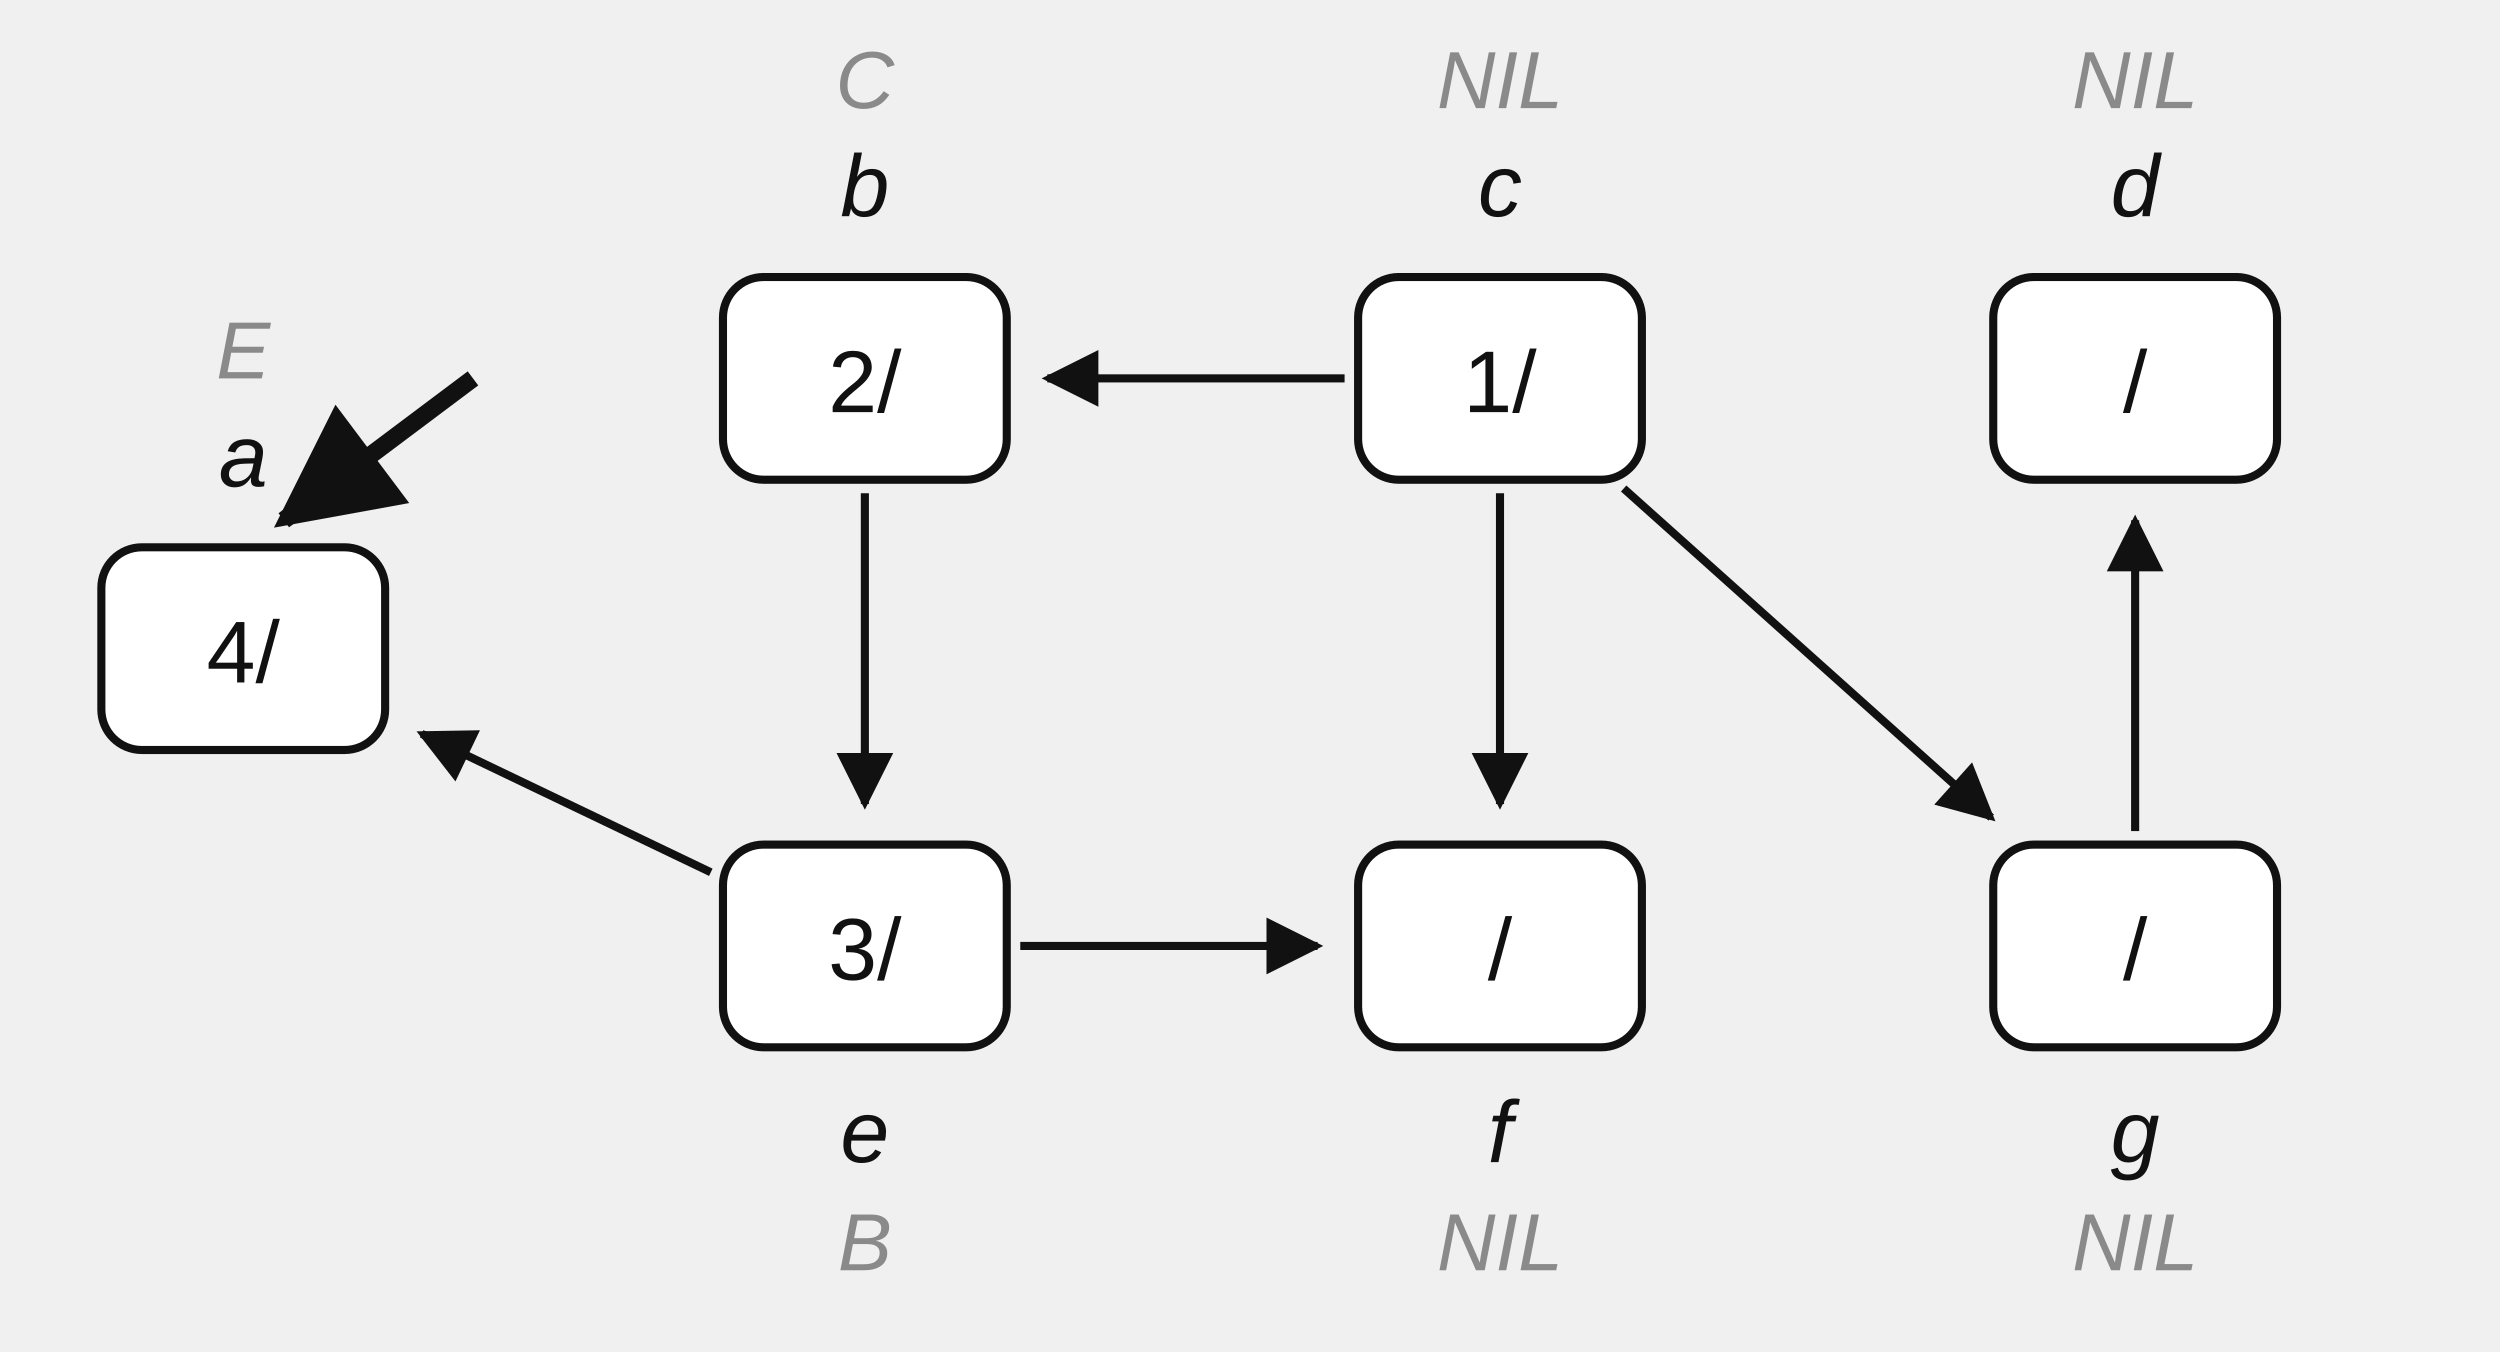
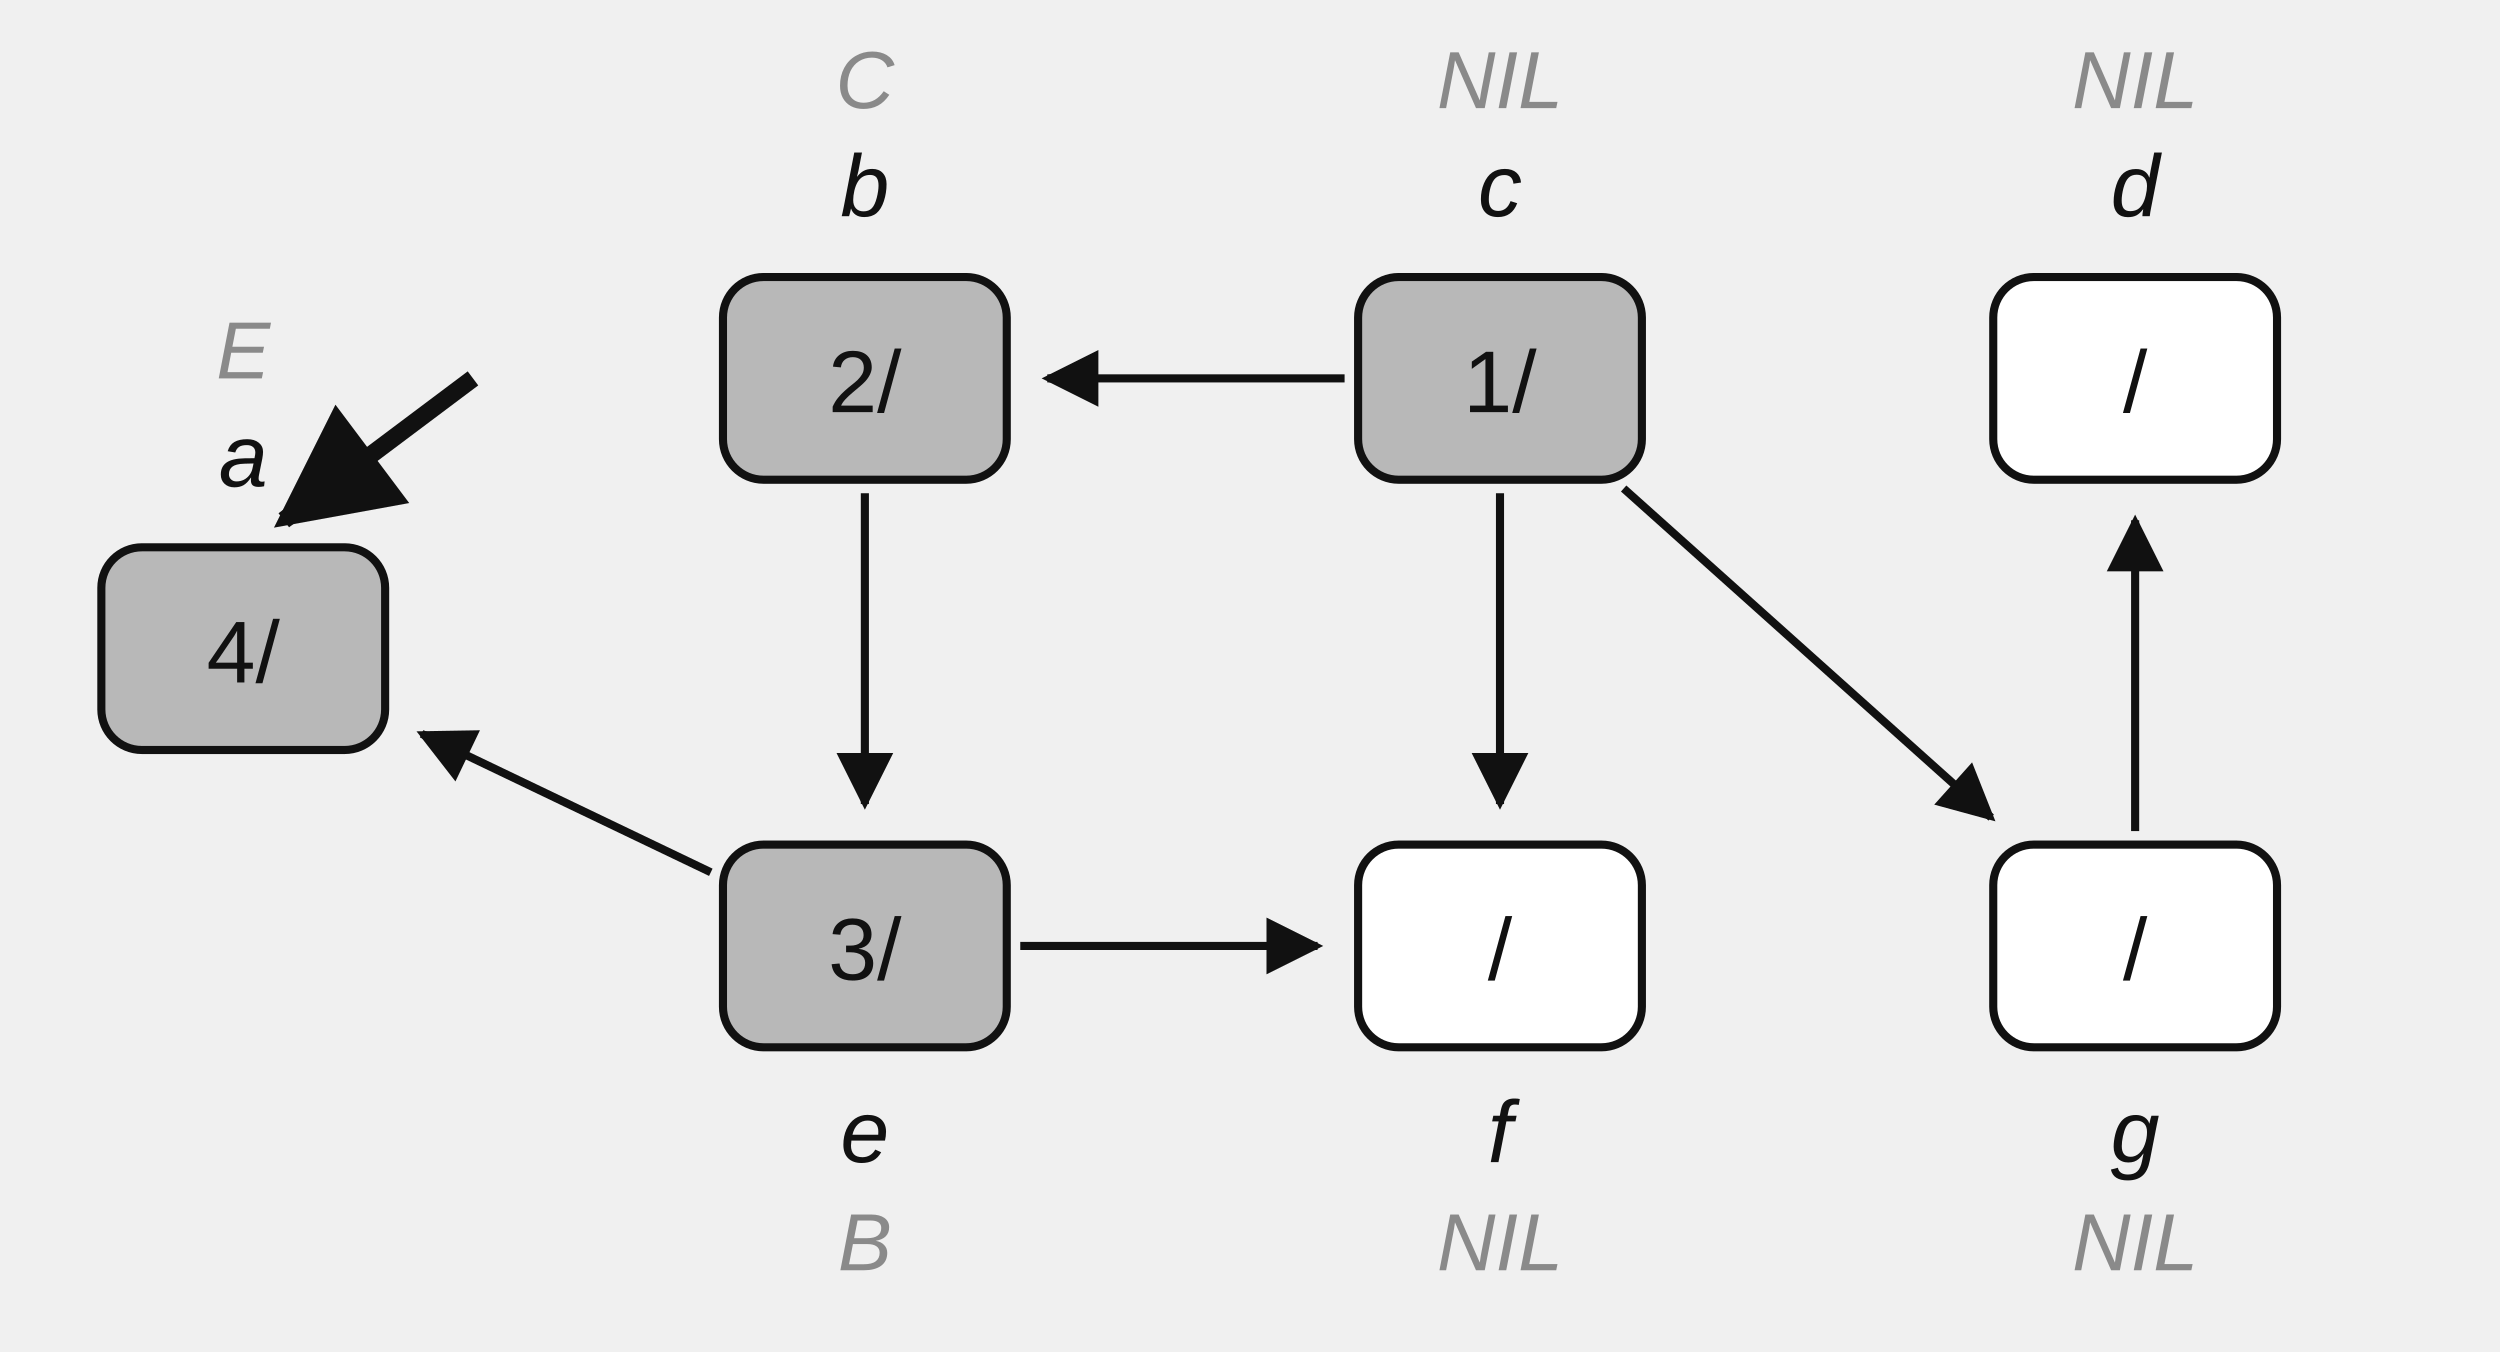
<svg xmlns="http://www.w3.org/2000/svg" viewBox="0 0 370 200" width="370" height="200" font-family="Arial, Helvetica, sans-serif">
  <defs>
    <marker id="a" viewBox="0 0 10 10" refX="9" refY="5" markerWidth="7" markerHeight="7" orient="auto-start-reverse">
      <path d="M 0 0 L 10 5 L 0 10 z" fill="#111" />
    </marker>
  </defs>
  <line x1="199.0" y1="56.0" x2="155.0" y2="56.0" stroke="#111" stroke-width="1.2" marker-end="url(#a)" />
  <line x1="222.0" y1="73.0" x2="222.0" y2="119.0" stroke="#111" stroke-width="1.2" marker-end="url(#a)" />
  <line x1="240.3" y1="72.3" x2="294.7" y2="121.0" stroke="#111" stroke-width="1.2" marker-end="url(#a)" />
  <line x1="128.0" y1="73.0" x2="128.0" y2="119.0" stroke="#111" stroke-width="1.2" marker-end="url(#a)" />
  <line x1="105.2" y1="129.1" x2="62.4" y2="108.6" stroke="#111" stroke-width="1.2" marker-end="url(#a)" />
  <line x1="151.0" y1="140.0" x2="195.0" y2="140.0" stroke="#111" stroke-width="1.2" marker-end="url(#a)" />
  <line x1="316.0" y1="123.0" x2="316.0" y2="77.0" stroke="#111" stroke-width="1.2" marker-end="url(#a)" />
-   <rect x="15.0" y="81.0" width="42" height="30" rx="6" fill="#fff" stroke="#111" stroke-width="1.2" />
+   <rect x="15.0" y="81.0" width="42" height="30" rx="6" fill="#b8b8b8" stroke="#111" stroke-width="1.2" />
  <text x="36" y="101" text-anchor="middle" font-size="13" fill="#111" font-weight="normal" font-style="normal">4/</text>
  <text x="36" y="72" text-anchor="middle" font-size="13" fill="#111" font-weight="normal" font-style="italic">a</text>
  <text x="36" y="56" text-anchor="middle" font-size="12" fill="#8a8a8a" font-weight="normal" font-style="italic">E</text>
-   <rect x="107.0" y="41.0" width="42" height="30" rx="6" fill="#fff" stroke="#111" stroke-width="1.2" />
+   <rect x="107.0" y="41.0" width="42" height="30" rx="6" fill="#b8b8b8" stroke="#111" stroke-width="1.2" />
  <text x="128" y="61" text-anchor="middle" font-size="13" fill="#111" font-weight="normal" font-style="normal">2/</text>
  <text x="128" y="32" text-anchor="middle" font-size="13" fill="#111" font-weight="normal" font-style="italic">b</text>
  <text x="128" y="16" text-anchor="middle" font-size="12" fill="#8a8a8a" font-weight="normal" font-style="italic">C</text>
-   <rect x="201.0" y="41.0" width="42" height="30" rx="6" fill="#fff" stroke="#111" stroke-width="1.2" />
+   <rect x="201.0" y="41.0" width="42" height="30" rx="6" fill="#b8b8b8" stroke="#111" stroke-width="1.2" />
  <text x="222" y="61" text-anchor="middle" font-size="13" fill="#111" font-weight="normal" font-style="normal">1/</text>
  <text x="222" y="32" text-anchor="middle" font-size="13" fill="#111" font-weight="normal" font-style="italic">c</text>
  <text x="222" y="16" text-anchor="middle" font-size="12" fill="#8a8a8a" font-weight="normal" font-style="italic">NIL</text>
  <rect x="295.0" y="41.0" width="42" height="30" rx="6" fill="#fff" stroke="#111" stroke-width="1.2" />
  <text x="316" y="61" text-anchor="middle" font-size="13" fill="#111" font-weight="normal" font-style="normal">/</text>
  <text x="316" y="32" text-anchor="middle" font-size="13" fill="#111" font-weight="normal" font-style="italic">d</text>
  <text x="316" y="16" text-anchor="middle" font-size="12" fill="#8a8a8a" font-weight="normal" font-style="italic">NIL</text>
-   <rect x="107.0" y="125.0" width="42" height="30" rx="6" fill="#fff" stroke="#111" stroke-width="1.2" />
+   <rect x="107.0" y="125.0" width="42" height="30" rx="6" fill="#b8b8b8" stroke="#111" stroke-width="1.2" />
  <text x="128" y="145" text-anchor="middle" font-size="13" fill="#111" font-weight="normal" font-style="normal">3/</text>
  <text x="128" y="172" text-anchor="middle" font-size="13" fill="#111" font-weight="normal" font-style="italic">e</text>
  <text x="128" y="188" text-anchor="middle" font-size="12" fill="#8a8a8a" font-weight="normal" font-style="italic">B</text>
  <rect x="201.0" y="125.0" width="42" height="30" rx="6" fill="#fff" stroke="#111" stroke-width="1.2" />
  <text x="222" y="145" text-anchor="middle" font-size="13" fill="#111" font-weight="normal" font-style="normal">/</text>
  <text x="222" y="172" text-anchor="middle" font-size="13" fill="#111" font-weight="normal" font-style="italic">f</text>
  <text x="222" y="188" text-anchor="middle" font-size="12" fill="#8a8a8a" font-weight="normal" font-style="italic">NIL</text>
  <rect x="295.0" y="125.0" width="42" height="30" rx="6" fill="#fff" stroke="#111" stroke-width="1.2" />
  <text x="316" y="145" text-anchor="middle" font-size="13" fill="#111" font-weight="normal" font-style="normal">/</text>
  <text x="316" y="172" text-anchor="middle" font-size="13" fill="#111" font-weight="normal" font-style="italic">g</text>
  <text x="316" y="188" text-anchor="middle" font-size="12" fill="#8a8a8a" font-weight="normal" font-style="italic">NIL</text>
  <path d="M 70 56 L 42 77.0" stroke="#111" stroke-width="2.6" marker-end="url(#a)" />
</svg>
